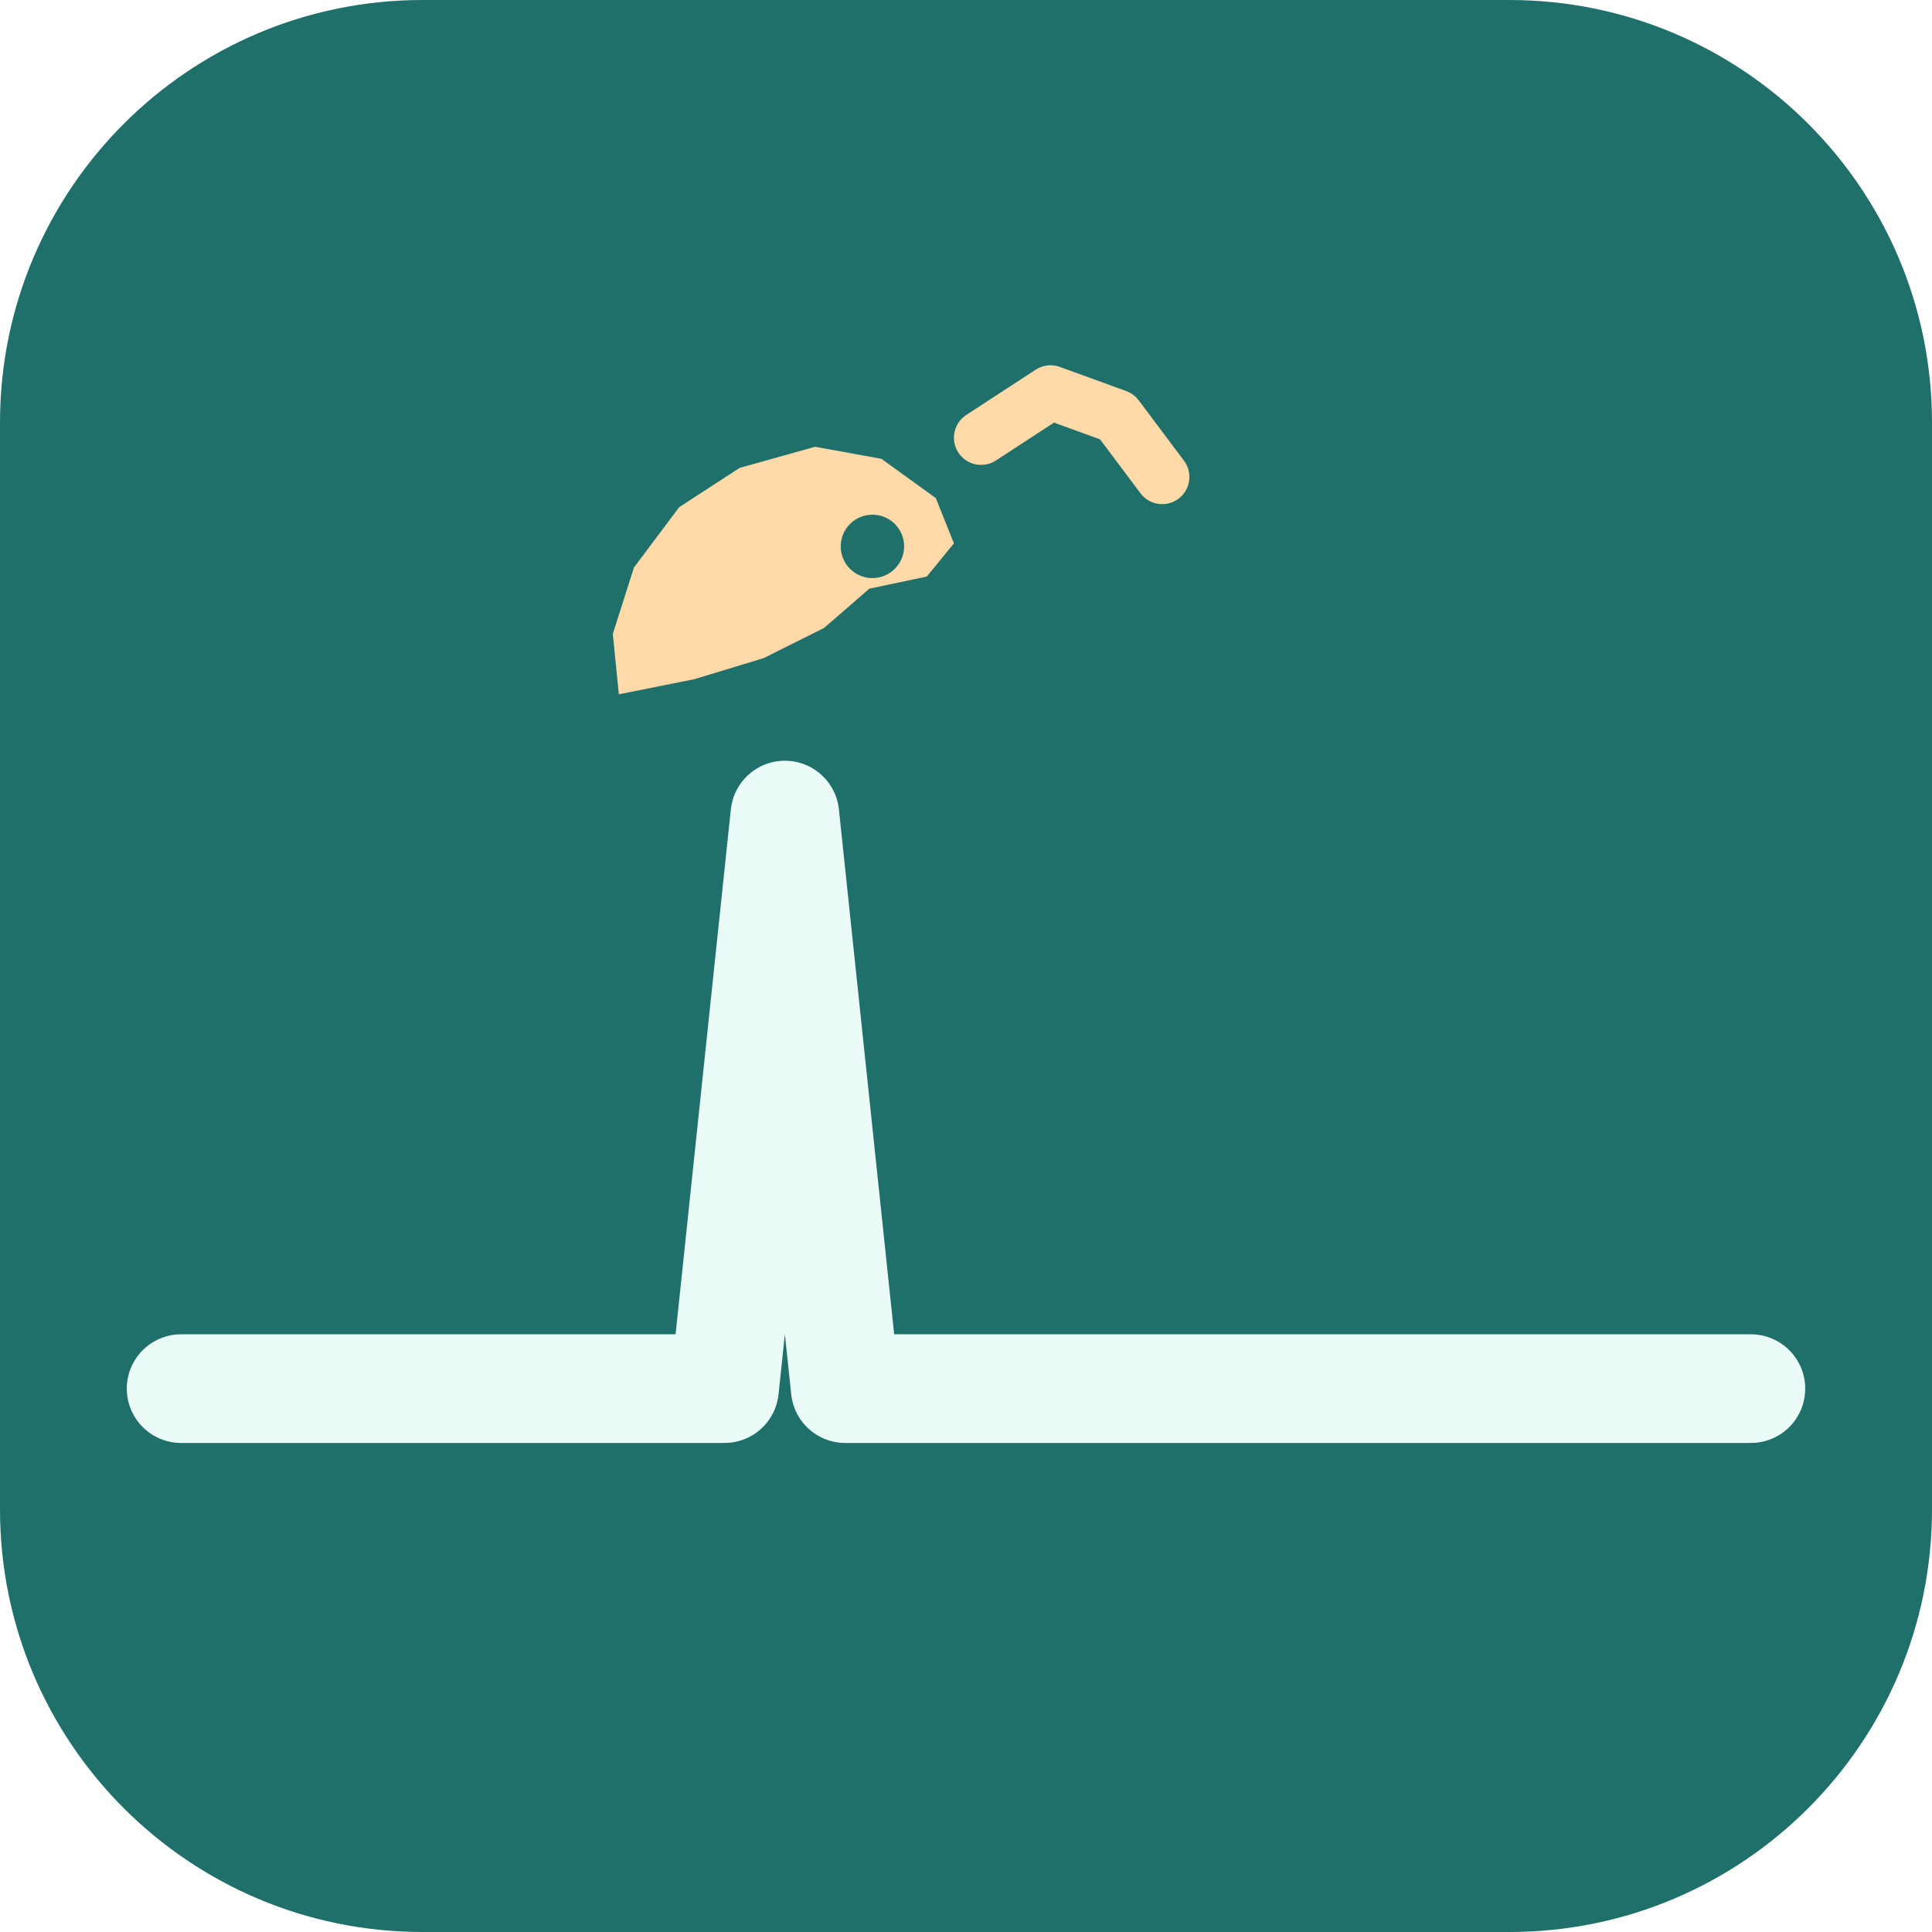
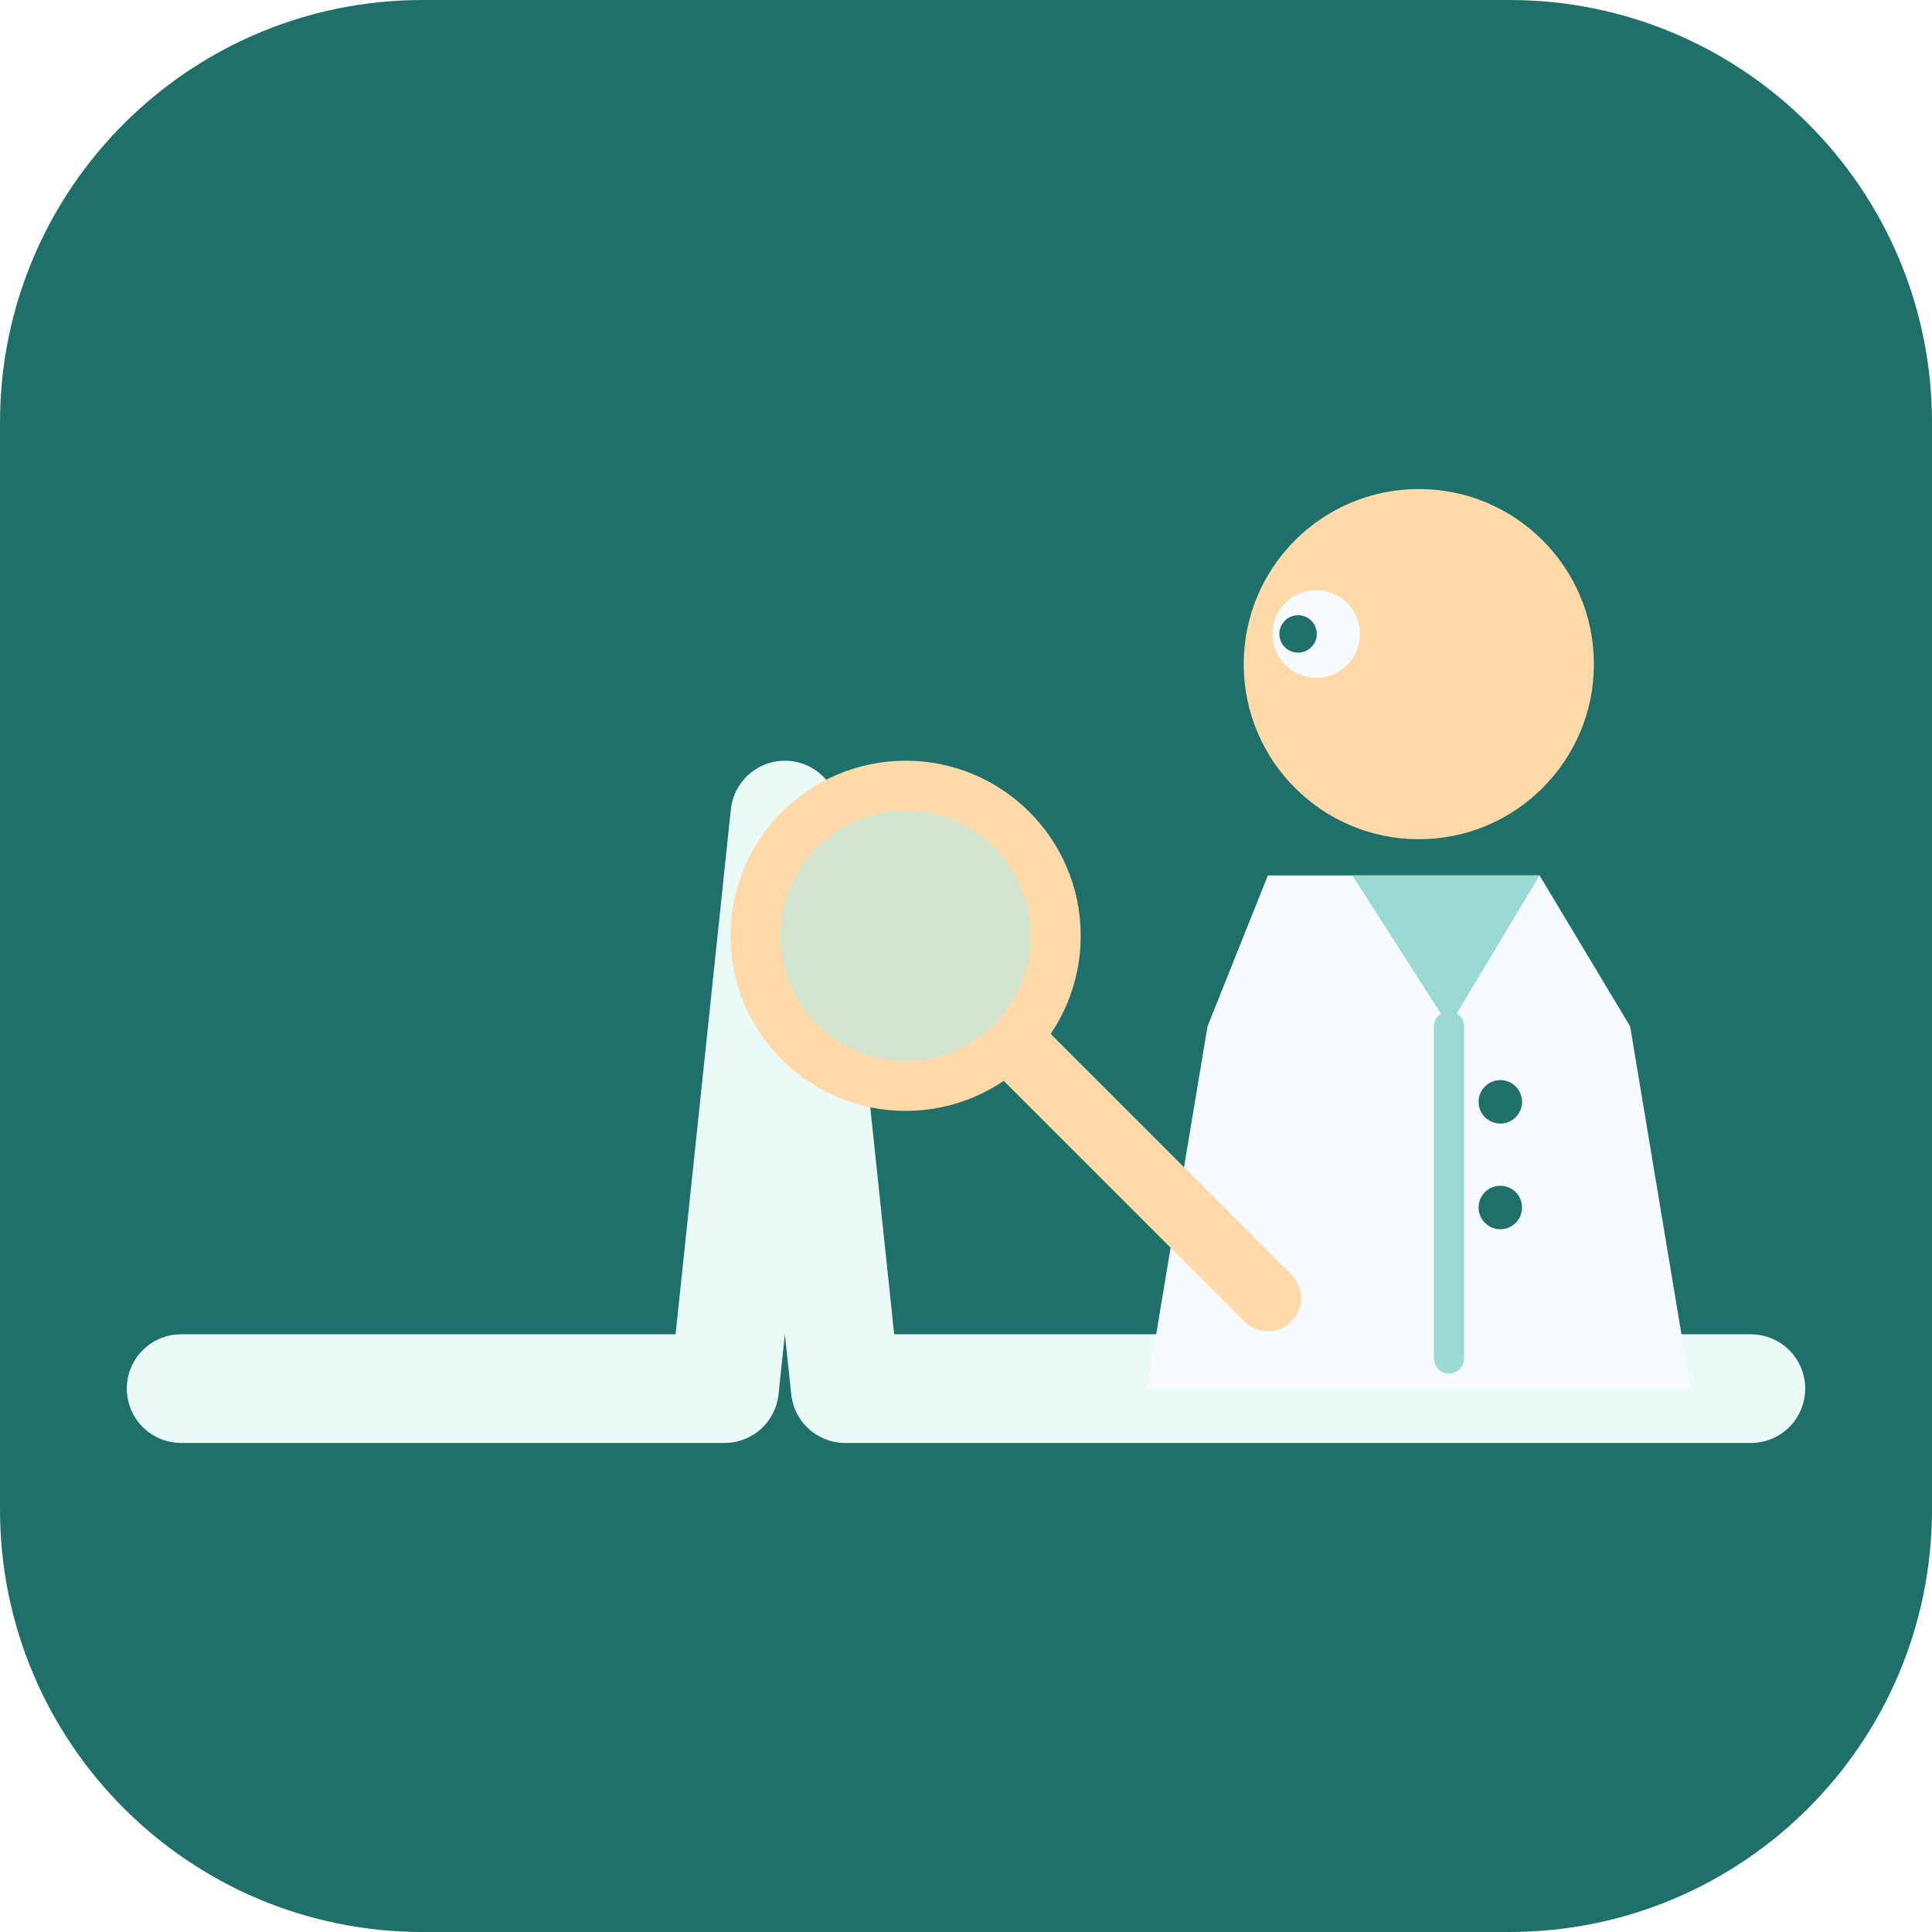
<svg xmlns="http://www.w3.org/2000/svg" viewBox="0 0 64 64" width="64" height="64" role="img" aria-label="Sniff">
  <rect width="64" height="64" rx="14" fill="#1f6f6b" />
  <polyline points="6,46 20,46 24,46 26,27 28,46 58,46" fill="none" stroke="#eafaf6" stroke-width="3.6" stroke-linejoin="round" stroke-linecap="round" />
-   <polygon points="20.5,23 20.3,21 21,18.8 22.5,16.8 24.5,15.5 27,14.8 29.2,15.2 31,16.5 31.6,18 30.7,19.1 28.8,19.5 27.3,20.8 25.3,21.8 23,22.5 20.5,23" fill="#ffd9a8" />
-   <circle cx="28.9" cy="18.1" r="1.05" fill="#1f6f6b" />
-   <polyline points="32.5,14.5 34.8,13 37,13.8 38.5,15.8" fill="none" stroke="#ffd9a8" stroke-width="1.8" stroke-linejoin="round" stroke-linecap="round" />
+   <polygon points="42,29 51,29 54,34 56,46 38,46 40,34" fill="#f7fbff" />
+   <polygon points="44.8,29 48,34 51,29" fill="#9bd9d5" />
+   <polyline points="48,34 48,45" fill="none" stroke="#9bd9d5" stroke-width="1" stroke-linejoin="round" stroke-linecap="round" />
+   <circle cx="49.7" cy="36.5" r="0.72" fill="#1f6f6b" />
+   <circle cx="49.7" cy="40" r="0.72" fill="#1f6f6b" />
+   <circle cx="47" cy="22" r="5.8" fill="#ffd9a8" />
+   <circle cx="43.6" cy="21" r="1.45" fill="#f7fbff" />
+   <circle cx="43" cy="21" r="0.62" fill="#1f6f6b" />
+   <polyline points="34,35 42,43" fill="none" stroke="#ffd9a8" stroke-width="2.2" stroke-linejoin="round" stroke-linecap="round" />
+   <circle cx="30" cy="31" r="5.8" fill="#ffd9a8" />
+   <circle cx="30" cy="31" r="4.15" fill="#b8e8e4" fill-opacity="0.627" />
</svg>
